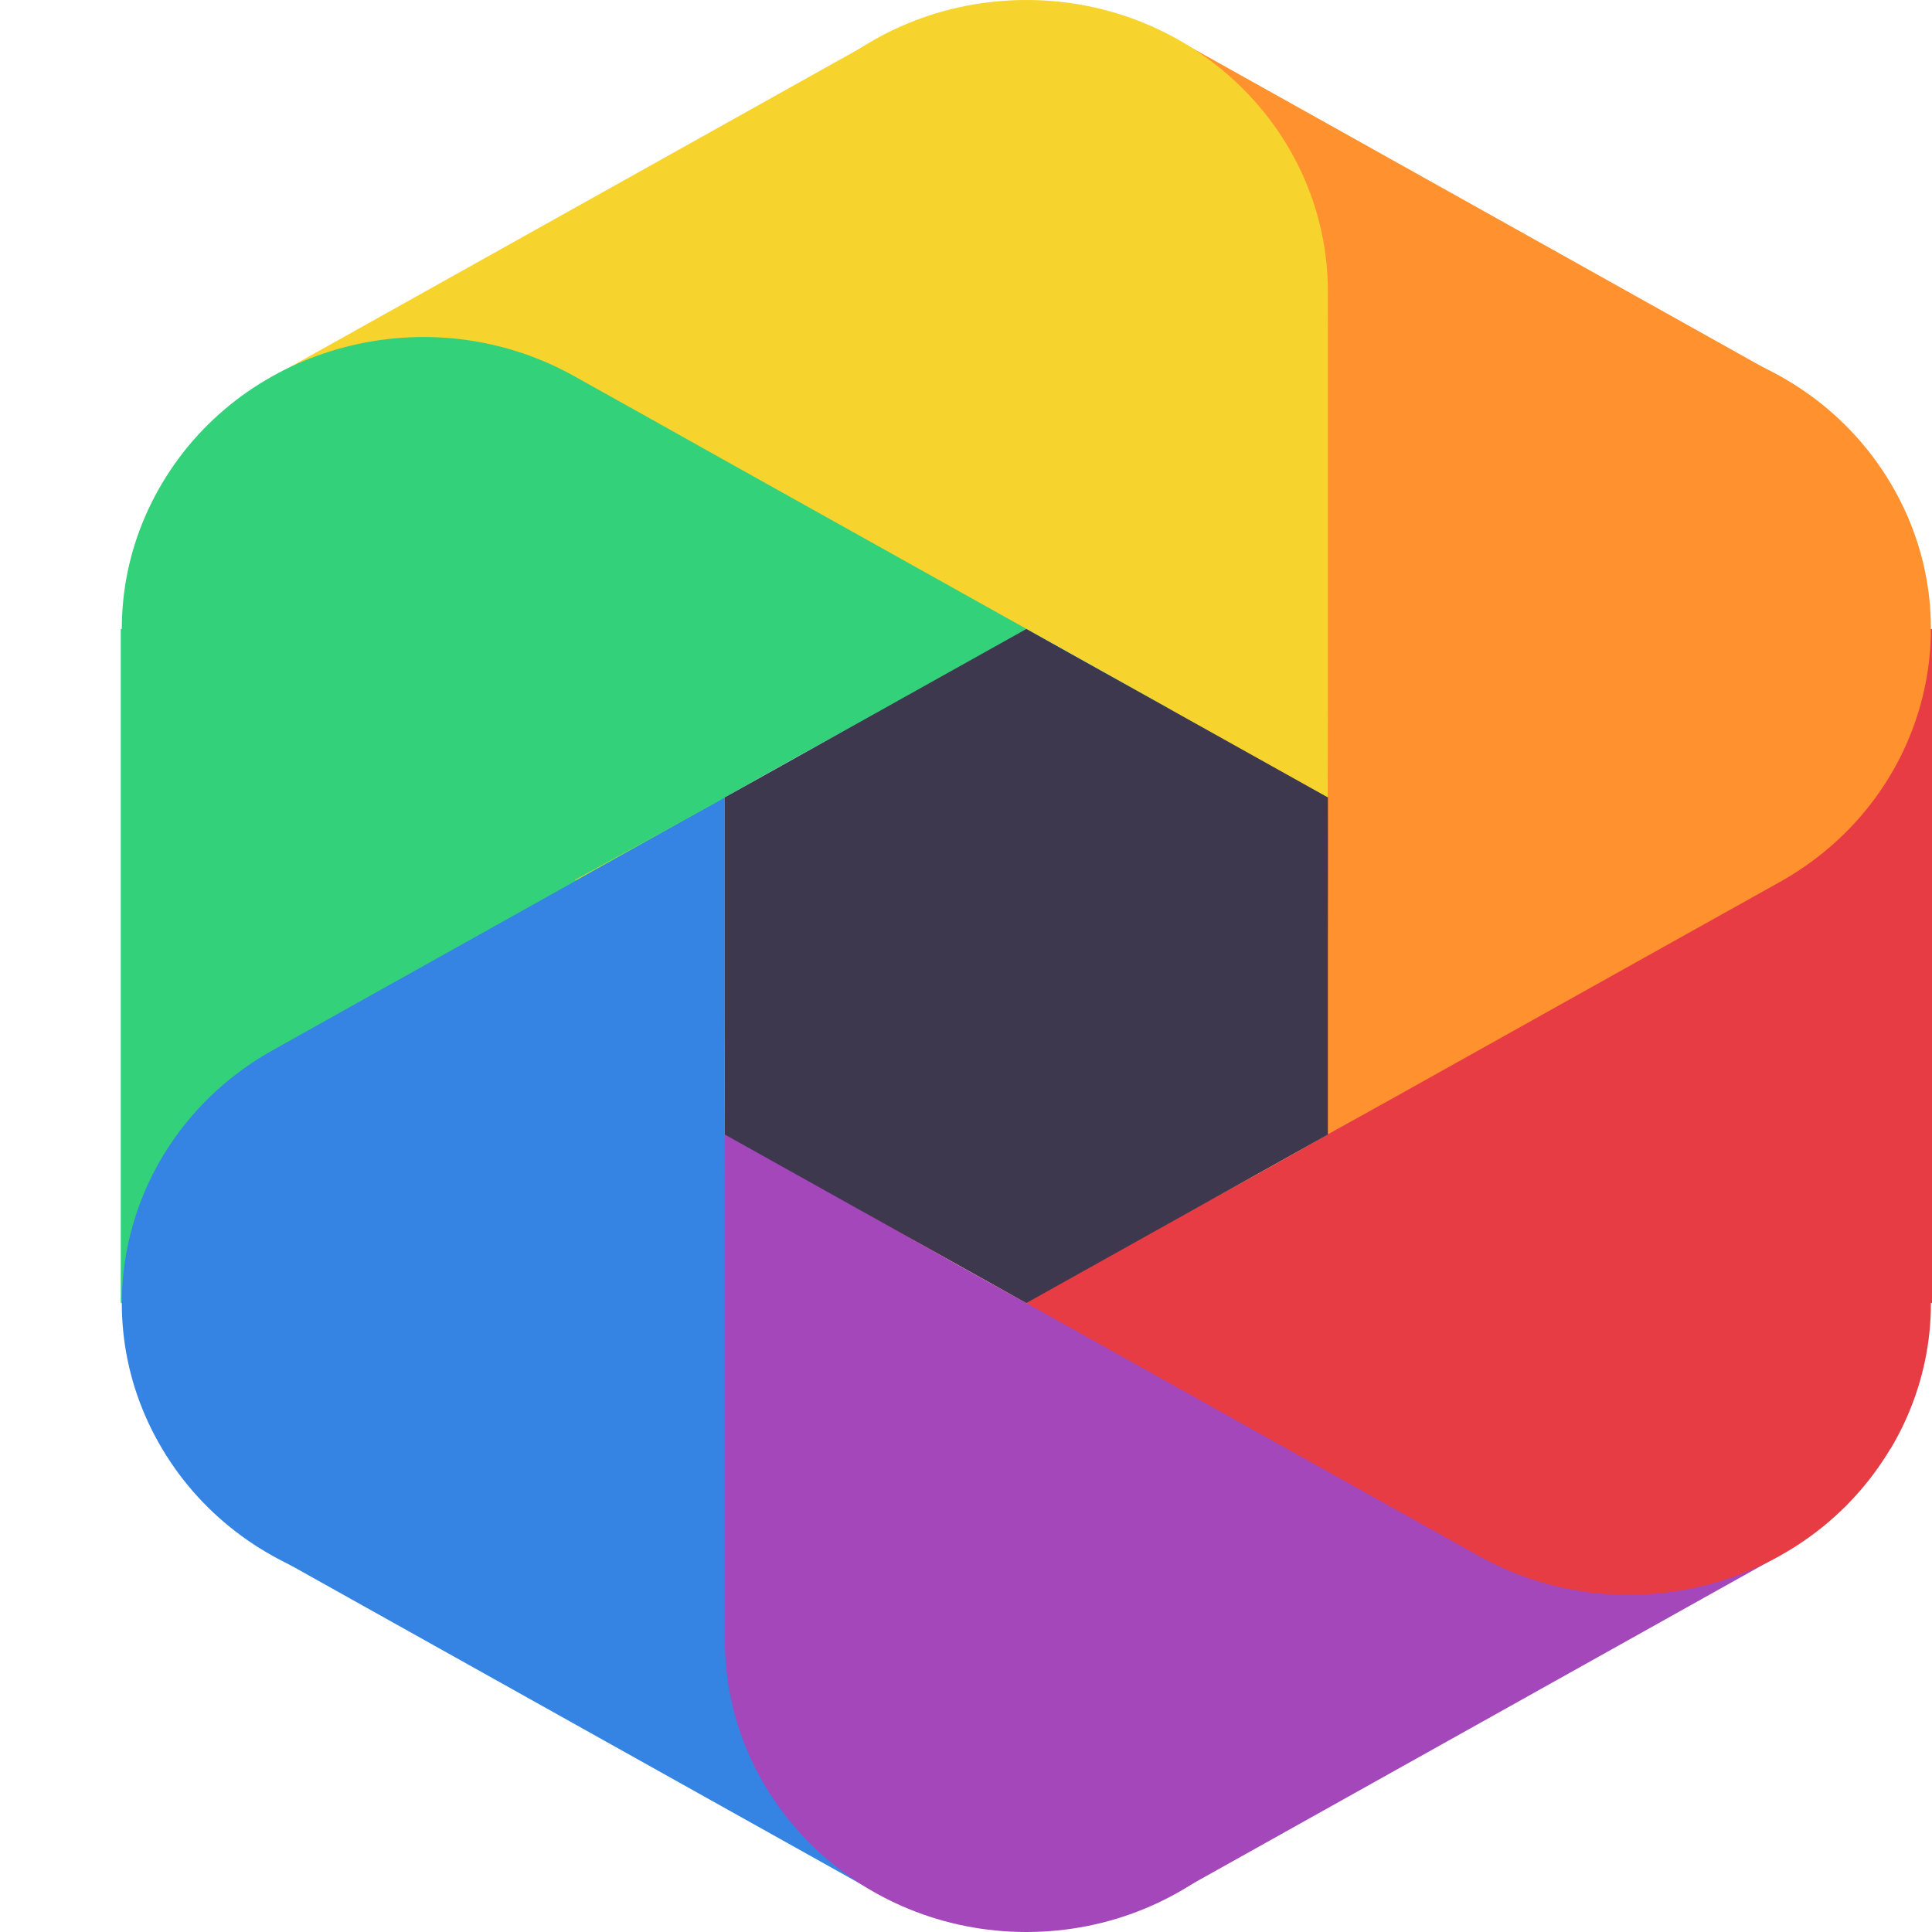
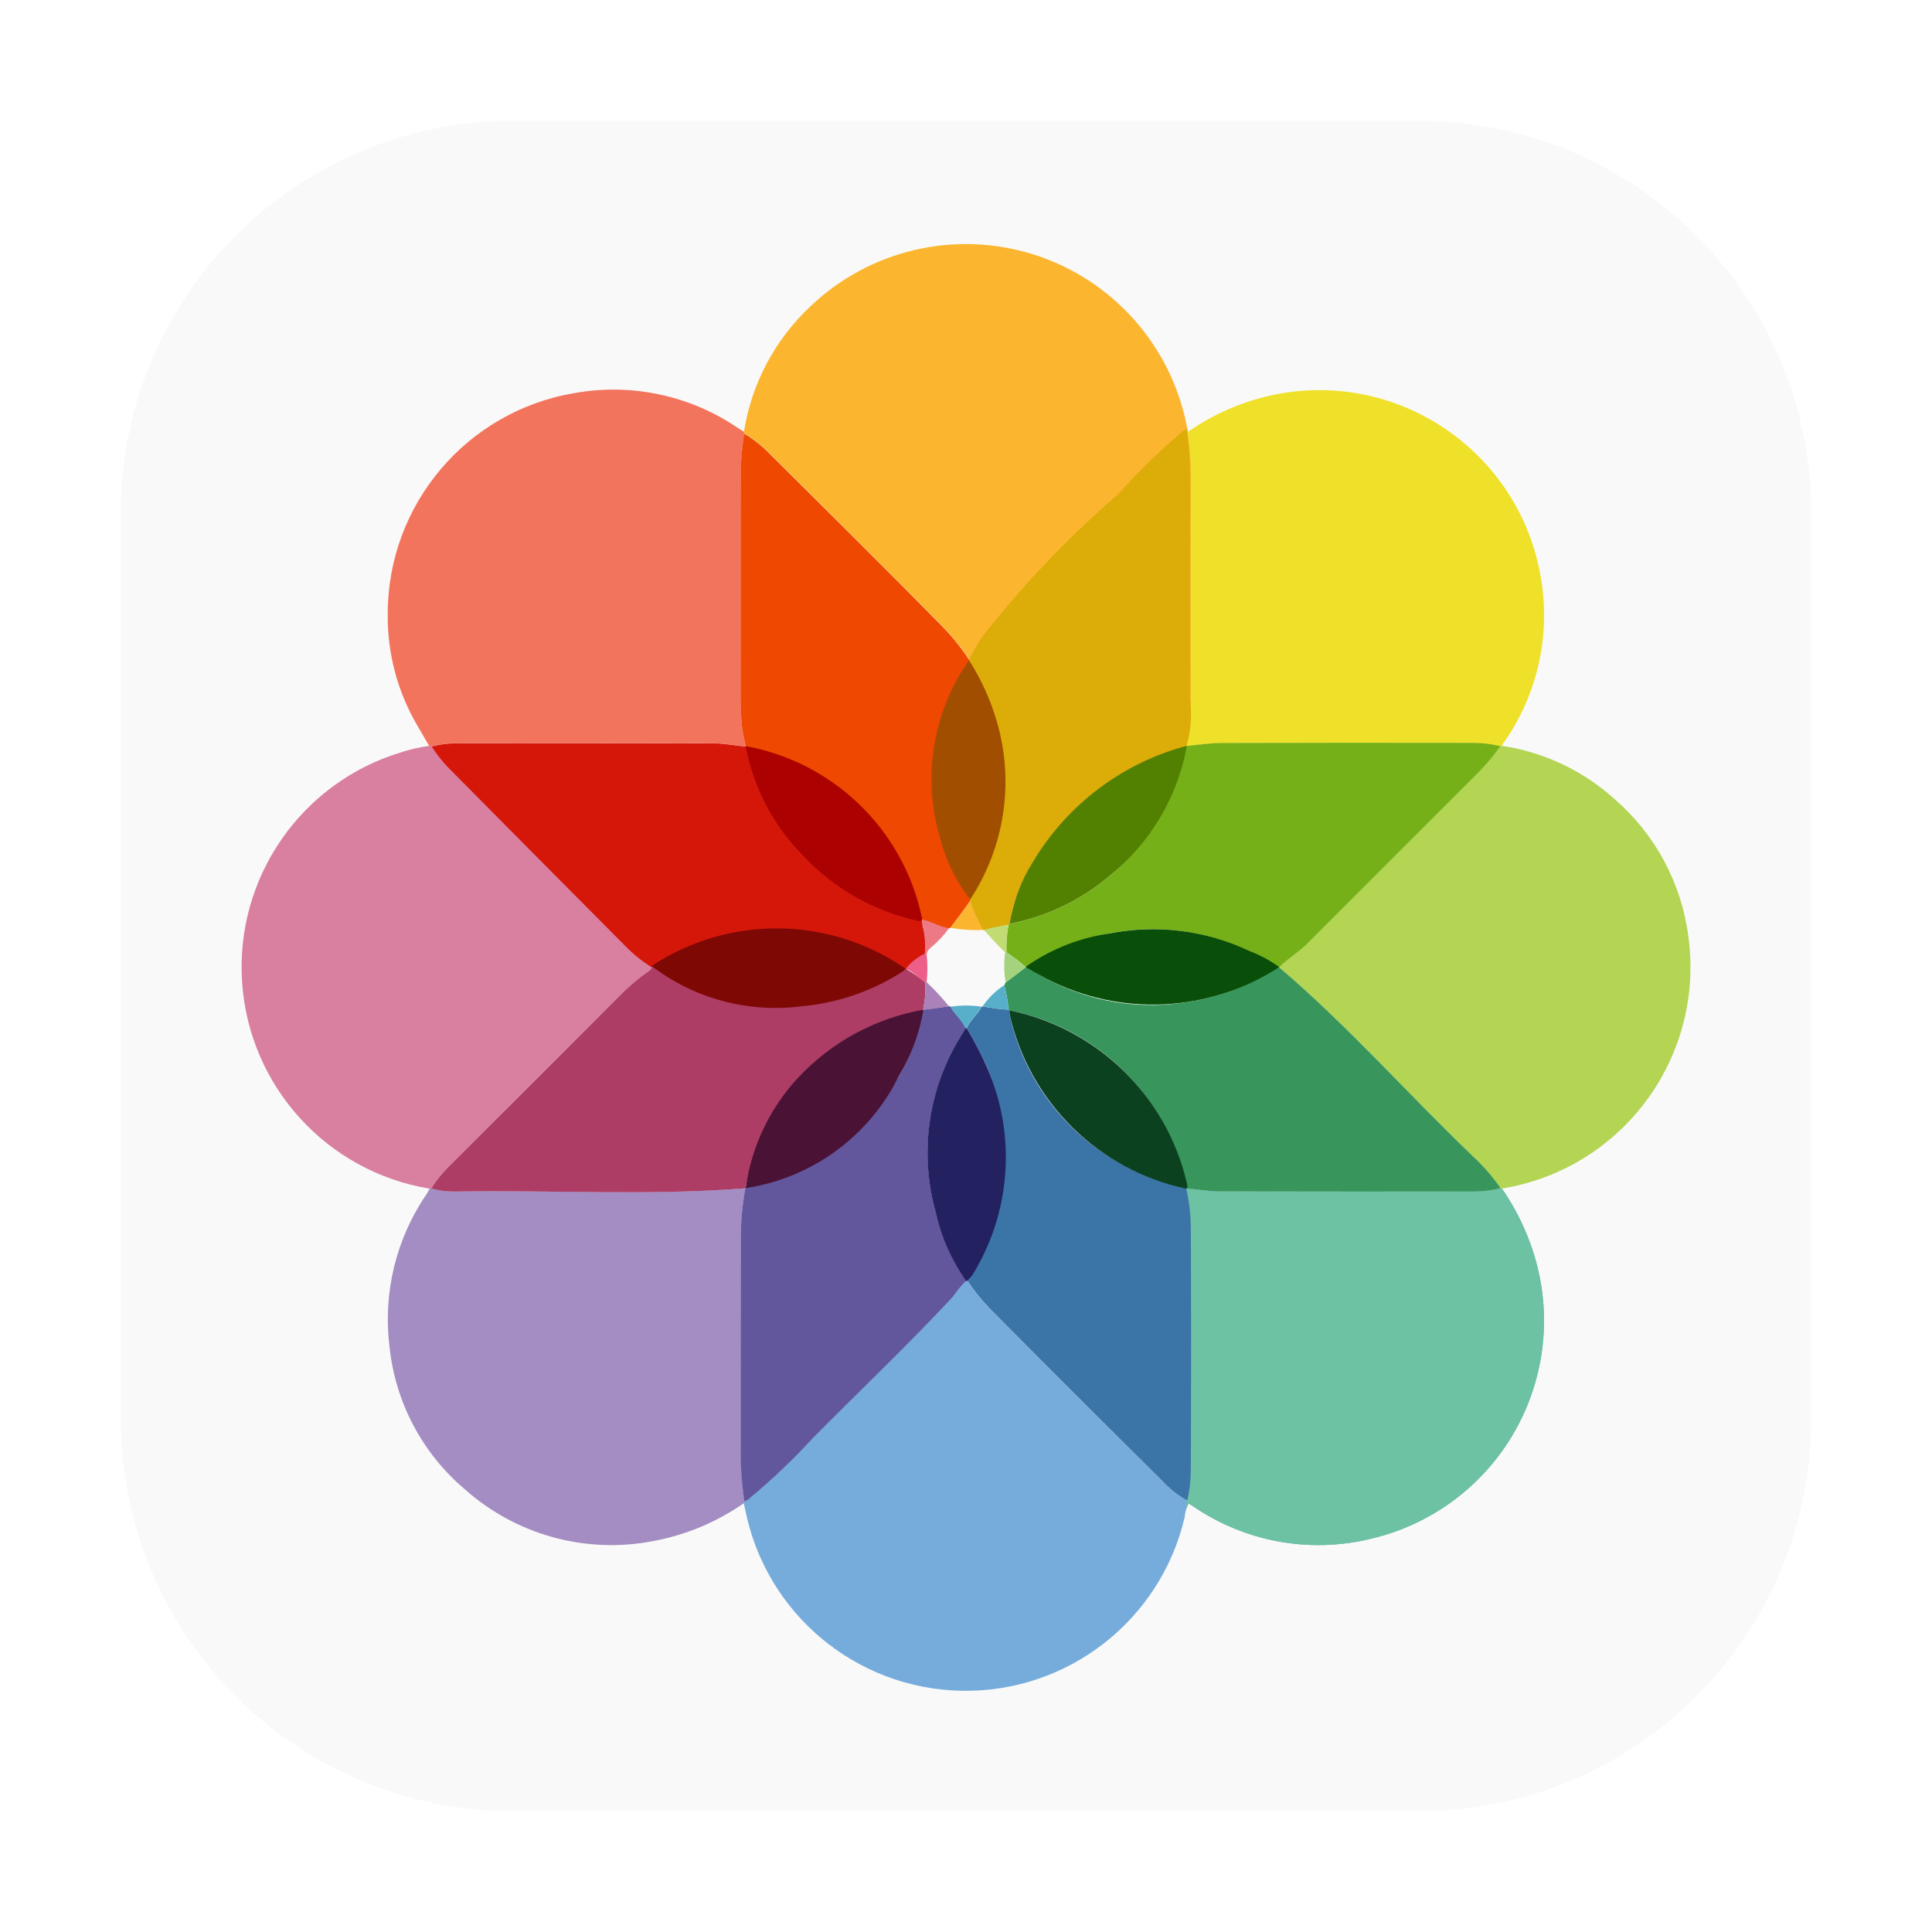
- <svg xmlns="http://www.w3.org/2000/svg" width="16" height="16" version="1.1">
-   <path style="fill:#33d17a" d="M 1,5.209 V 10.791 H 6.012 V 5.209 Z" />
-   <path style="fill:#3584e4" d="M 4.766,8.709 2.246,12.873 7.24,15.665 9.76,11.501 Z" />
-   <path style="fill:#a347ba" d="M 12.234,8.709 7.24,11.501 9.76,15.665 14.754,12.873 Z" />
-   <path style="fill:#e83c44" d="M 10.988,5.209 V 10.791 H 16 V 5.209 Z" />
-   <path style="fill:#ff912f" d="M 9.76,0.335 7.24,4.499 12.234,7.291 14.754,3.127 Z" />
-   <path style="fill:#f6d32d" d="M 7.24,0.335 2.246,3.127 4.766,7.291 9.76,4.499 Z" />
-   <path style="fill:#a347ba" d="M 8.5,16 C 9.879,16 10.997,14.918 10.997,13.583 10.996,12.791 10.595,12.051 9.923,11.6 L 8.638,10.869 8.5,10.791 C 8.103,10.574 7.708,10.352 7.316,10.125 6.508,9.704 6.004,8.888 6.003,8 v 5.583 c 0,1.335 1.118,2.417 2.497,2.417 z M 6.012,13.388 c 0.003,-0.038 0.009,-0.075 0.014,-0.113 -0.006,0.038 -0.01,0.075 -0.014,0.113 z" />
-   <path style="fill:#f6d32d" d="M 8.5,8e-8 C 7.121,8e-8 6.003,1.082 6.003,2.417 c 0.001,0.791 0.402,1.532 1.074,1.983 l 1.284,0.731 0.138,0.077 C 8.897,5.426 9.292,5.648 9.684,5.875 10.492,6.296 10.996,7.112 10.997,8 V 2.417 C 10.997,1.082 9.879,8e-8 8.5,8e-8 Z M 10.988,2.612 c -0.003,0.038 -0.009,0.076 -0.014,0.113 0.005,-0.038 0.01,-0.075 0.014,-0.113 z" />
-   <path style="fill:#3584e4" d="m 1.344,12 c 0.689,1.156 2.217,1.552 3.411,0.885 0.707,-0.397 1.169,-1.104 1.237,-1.892 L 6.003,9.55 V 9.396 C 5.999,8.968 6.001,8.474 6.007,8.07 5.98,7.182 6.458,6.352 7.251,5.907 L 6.003,6.604 3.506,8 2.942,8.315 2.258,8.698 C 1.064,9.365 0.654,10.844 1.344,12 Z M 2.437,8.608 c 0.036,-0.016 0.072,-0.03 0.108,-0.045 -0.036,0.014 -0.072,0.029 -0.108,0.045 z" />
-   <path style="fill:#ff912f" d="M 15.656,4 C 14.967,2.844 13.439,2.448 12.245,3.115 11.538,3.512 11.076,4.219 11.009,5.007 l -0.012,1.442 v 0.155 c 0.004,0.428 0.002,0.922 -0.004,1.326 0.027,0.888 -0.451,1.718 -1.244,2.164 l 1.248,-0.698 2.497,-1.396 0.564,-0.315 0.684,-0.382 C 15.936,6.635 16.346,5.156 15.656,4 Z m -1.093,3.392 c -0.036,0.016 -0.072,0.03 -0.108,0.045 0.036,-0.014 0.072,-0.029 0.108,-0.045 z" />
-   <path style="fill:#33d17a" d="M 1.344,4 C 0.654,5.156 1.064,6.635 2.258,7.302 2.966,7.697 3.83,7.731 4.569,7.393 L 5.864,6.682 6.003,6.604 C 6.396,6.38 6.792,6.16 7.191,5.945 7.971,5.478 8.953,5.463 9.748,5.906 L 8.5,5.208 6.003,3.813 5.439,3.497 4.755,3.115 C 3.56,2.448 2.033,2.844 1.344,4 Z m 3.581,-0.78 c 0.032,0.022 0.063,0.045 0.094,0.068 -0.031,-0.024 -0.062,-0.046 -0.094,-0.068 z" />
-   <path style="fill:#e83c44" d="M 15.656,12 C 16.346,10.844 15.936,9.365 14.742,8.698 14.034,8.303 13.171,8.269 12.431,8.607 l -1.296,0.711 -0.138,0.077 c -0.393,0.224 -0.789,0.444 -1.188,0.659 -0.781,0.467 -1.763,0.482 -2.558,0.039 l 1.248,0.698 2.497,1.396 0.564,0.315 0.684,0.382 c 1.194,0.667 2.721,0.271 3.411,-0.885 z m -3.581,0.78 c -0.032,-0.022 -0.063,-0.045 -0.094,-0.068 0.031,0.024 0.062,0.046 0.094,0.068 z" />
-   <path style="fill:#3e384f" d="M 6.003,6.604 V 9.396 L 8.5,10.791 10.997,9.396 V 6.604 L 8.5,5.209 Z" />
+ <svg xmlns="http://www.w3.org/2000/svg" height="16px" width="16px" id="Camada_1" data-name="Camada 1" viewBox="0 0 16 16">
+   <defs>
+     <style>.cls-1{fill:#f9f9f9;}.cls-2{fill:#76acdc;}.cls-10,.cls-11,.cls-12,.cls-13,.cls-14,.cls-15,.cls-16,.cls-17,.cls-18,.cls-19,.cls-2,.cls-20,.cls-21,.cls-22,.cls-23,.cls-24,.cls-25,.cls-26,.cls-27,.cls-28,.cls-29,.cls-3,.cls-30,.cls-31,.cls-4,.cls-5,.cls-6,.cls-7,.cls-8,.cls-9{fill-rule:evenodd;}.cls-3{fill:#6cc2a2;}.cls-4{fill:#fbb52f;}.cls-5{fill:#b3d553;}.cls-6{fill:#efe129;}.cls-7{fill:#a38dc3;}.cls-8{fill:#f3745d;}.cls-9{fill:#62579c;}.cls-10{fill:#3b74a7;}.cls-11{fill:#38965d;}.cls-12{fill:#ef4801;}.cls-13{fill:#75b019;}.cls-14{fill:#528000;}.cls-15{fill:#c1dc73;}.cls-16{fill:#d980a1;}.cls-17{fill:#d5170a;}.cls-18{fill:#ad3d64;}.cls-19{fill:#4a1235;}.cls-20{fill:#232160;}.cls-21{fill:#aa81b8;}.cls-22{fill:#57afc9;}.cls-23{fill:#0c4120;}.cls-24{fill:#0a4f09;}.cls-25{fill:#a5d27d;}.cls-26{fill:#ed7985;}.cls-27{fill:#ed5e88;}.cls-28{fill:#7e0804;}.cls-29{fill:#ab0100;}.cls-30{fill:#a24e00;}.cls-31{fill:#dcac08;}</style>
+   </defs>
+   <rect class="cls-1" x="1" y="1" width="14" height="14" rx="3.25" />
+   <path class="cls-2" d="M12.439,9.844a2,2,0,0,1,.291.637,1.855,1.855,0,0,1-1.384,2.264,1.833,1.833,0,0,1-1.466-.271l-.036-.023a.262.262,0,0,0-.033.114,1.862,1.862,0,0,1-3.64-.065c-.004-.018-.008-.035-.012-.053l.003-.015a.098.098,0,0,0,.045-.028,5.318,5.318,0,0,0,.524-.499c.386-.389.784-.766,1.157-1.168a.89.89,0,0,1,.116-.139,1.682,1.682,0,0,0,.19.237q.71.713,1.424,1.423a.844.844,0,0,0,.212.169,1.154,1.154,0,0,0,.03-.279q.004-.983,0-1.965a1.55,1.55,0,0,0-.038-.341c.091.009.183.025.275.025q1.056.003,2.113.001a.973.973,0,0,0,.213-.027l.015.003" />
+   <path class="cls-3" d="M12.439,9.844a2,2,0,0,1,.291.637,1.855,1.855,0,0,1-1.384,2.264,1.833,1.833,0,0,1-1.466-.271l-.036-.023a.262.262,0,0,0-.033.114l.019-.138a1.159,1.159,0,0,0,.03-.279q.004-.983,0-1.965a1.55,1.55,0,0,0-.038-.341c.091.009.183.025.275.025q1.056.003,2.113.001a.961.961,0,0,0,.213-.027l.015.003" />
+   <path class="cls-4" d="M6.161,3.575a1.81,1.81,0,0,1,.553-1.04,1.864,1.864,0,0,1,3.112.981l.013.059c.009.094.024.188.024.281q.003,1.002,0,2.003a1.348,1.348,0,0,1-.037.32l-.031.014a1.845,1.845,0,0,0-.972.551,1.781,1.781,0,0,0-.462.908l-.007.005c-.071.01-.135.034-.207.044a1.159,1.159,0,0,1-.275-.018c.061-.084.128-.163.181-.252a1.835,1.835,0,0,0,.257-1.159,1.792,1.792,0,0,0-.516-1.097c-.467-.475-.941-.943-1.413-1.413a1.049,1.049,0,0,0-.216-.172l-.003-.016" />
+   <path class="cls-5" d="M12.439,9.844,12.424,9.841l-.009-.018a1.669,1.669,0,0,0-.224-.253c-.537-.516-1.03-1.077-1.6-1.56.073-.074.164-.126.237-.199q.698-.701,1.4-1.4a1.698,1.698,0,0,0,.196-.232l.017-.002a1.788,1.788,0,0,1,.934.444,1.808,1.808,0,0,1,.607,1.133,1.858,1.858,0,0,1-1.457,2.073c-.029.006-.058.011-.086.016" />
+   <path class="cls-6" d="M12.441,6.179l-.017.002a1.019,1.019,0,0,0-.227-.027c-.695,0-1.391-.001-2.085.001-.096,0-.193.016-.288.025a1.349,1.349,0,0,0,.038-.319q.003-1.002,0-2.003c0-.093-.016-.187-.025-.281a1.931,1.931,0,0,1,.822-.327,1.862,1.862,0,0,1,2.1,1.523,1.835,1.835,0,0,1-.294,1.361c-.009.014-.025.026-.025.047" />
+   <path class="cls-7" d="M3.558,9.844l.016-.003a.681.681,0,0,0,.2.026c.8-.014,1.601.036,2.4-.027a2.3,2.3,0,0,0-.038.388c0,.573.001,1.147,0,1.72a2.939,2.939,0,0,0,.03.484l-.003.015a1.929,1.929,0,0,1-.756.316,1.823,1.823,0,0,1-1.557-.429,1.789,1.789,0,0,1-.625-1.188A1.835,1.835,0,0,1,3.532,9.89c.01-.015.018-.031.026-.046" />
+   <path class="cls-8" d="M3.574,6.182l-.018-.002c-.032-.054-.063-.109-.095-.163a1.785,1.785,0,0,1-.25-.93A1.854,1.854,0,0,1,4.759,3.255a1.831,1.831,0,0,1,1.356.292c.015.01.031.019.046.028l.003.016a2.51,2.51,0,0,0-.027.261q-.003,1.005.001,2.01a1.143,1.143,0,0,0,.039.32c-.092-.009-.183-.026-.275-.027q-1.058-.003-2.115-.001a.874.874,0,0,0-.213.027" />
+   <path class="cls-9" d="M6.164,12.432a2.95,2.95,0,0,1-.03-.484c.001-.573,0-1.147.001-1.72a2.28,2.28,0,0,1,.038-.388l.004-.012a.243.243,0,0,0,.067-.008,1.841,1.841,0,0,0,1.202-.911,1.487,1.487,0,0,0,.193-.543l.008-.004.214-.029.012.004c.033.064.095.108.123.176a.142.142,0,0,1-.01.025,1.83,1.83,0,0,0-.234,1.507,1.458,1.458,0,0,0,.254.539l.002.015a.89.89,0,0,0-.116.139c-.373.402-.772.779-1.157,1.168a5.294,5.294,0,0,1-.524.499.096.096,0,0,1-.045.028" />
+   <path class="cls-10" d="M8.006,10.6l-.002-.015.017-.029a1.844,1.844,0,0,0,.158-1.706,2.792,2.792,0,0,0-.173-.335c.028-.068.09-.112.123-.177l.01-.004a1.534,1.534,0,0,0,.214.028l.006.005a.152.152,0,0,0,0,.027,1.868,1.868,0,0,0,1.45,1.438l.015.011a1.551,1.551,0,0,1,.038.341q.004.983,0,1.965a1.159,1.159,0,0,1-.03.279.844.844,0,0,1-.212-.169q-.715-.709-1.424-1.423a1.682,1.682,0,0,1-.19-.237" />
+   <path class="cls-11" d="M9.824,9.842l-.015-.011c.017-.012.011-.026.007-.042A1.863,1.863,0,0,0,8.359,8.367l-.006-.005a1.294,1.294,0,0,0-.036-.203l.011-.022.167-.127.016.002c.05.031.098.064.15.091a1.846,1.846,0,0,0,1.202.191A1.741,1.741,0,0,0,10.57,8.01h.022c.569.483,1.062,1.044,1.6,1.56a1.674,1.674,0,0,1,.224.253l.009.018a.967.967,0,0,1-.213.027q-1.056.001-2.113-.001c-.091,0-.183-.017-.275-.025" />
+   <path class="cls-12" d="M6.177,6.182a1.144,1.144,0,0,1-.04-.32q-.005-1.005-.001-2.01a2.537,2.537,0,0,1,.027-.261,1.046,1.046,0,0,1,.216.172c.472.47.946.938,1.413,1.413a1.791,1.791,0,0,1,.516,1.097,1.834,1.834,0,0,1-.257,1.159c-.053.088-.12.168-.181.252l-.011.004L7.642,7.659c-.004-.024-.005-.049-.011-.073a1.805,1.805,0,0,0-.4-.787,1.835,1.835,0,0,0-.638-.479,2.737,2.737,0,0,0-.416-.138" />
+   <path class="cls-13" d="M8.512,8.012,8.496,8.01a1.284,1.284,0,0,0-.161-.123,1.086,1.086,0,0,1,.017-.23L8.36,7.652A1.861,1.861,0,0,0,9.811,6.237c.005-.021.015-.04-.017-.045l.031-.014c.096-.009.192-.024.288-.025q1.043-.003,2.086-.001a1.014,1.014,0,0,1,.227.027,1.699,1.699,0,0,1-.196.232q-.701.699-1.4,1.4c-.073.074-.165.126-.237.2l-.022,0a.973.973,0,0,0-.226-.133A1.843,1.843,0,0,0,9.192,7.729a1.647,1.647,0,0,0-.68.282" />
+   <path class="cls-14" d="M9.785,6.176c.032.006.047-.009.042.013a1.793,1.793,0,0,1-.631,1.059,1.833,1.833,0,0,1-.836.403,1.771,1.771,0,0,1,.461-.907,1.978,1.978,0,0,1,.989-.601" />
+   <path class="cls-15" d="M8.325,7.888a2.653,2.653,0,0,1-.187-.2l.214-.03a1.094,1.094,0,0,0-.018.23l-.009.001" />
+   <path class="cls-16" d="M3.558,9.844a1.859,1.859,0,0,1-.239-3.613,1.327,1.327,0,0,1,.237-.054l.018.002a1.092,1.092,0,0,0,.148.183q.732.732,1.465,1.464a1.151,1.151,0,0,0,.217.171c-.003.029-.026.039-.045.055a1.886,1.886,0,0,0-.172.141q-.739.735-1.475,1.474a.991.991,0,0,0-.138.174l-.016.003" />
+   <path class="cls-17" d="M6.177,6.181a2.724,2.724,0,0,1,.416.139A1.869,1.869,0,0,1,7.631,7.597c.005.024.007.049.011.074a.594.594,0,0,1,.017.242.426.426,0,0,0-.157.126l-.024.001c-.01-.048-.056-.056-.088-.076a1.904,1.904,0,0,0-.795-.251.6.6,0,0,0-.283,0c-.098.016-.196.028-.292.05a2.002,2.002,0,0,0-.587.253l-.029-.001a1.158,1.158,0,0,1-.217-.172q-.733-.737-1.465-1.476a1.1,1.1,0,0,1-.148-.185.865.865,0,0,1,.213-.027q1.058-.001,2.115.001c.092,0,.183.018.275.027" />
+   <path class="cls-18" d="M7.478,8.023l.024,0a1.638,1.638,0,0,1,.162.113.923.923,0,0,1-.019.227l-.008.004a1.833,1.833,0,0,0-1.021.58,1.773,1.773,0,0,0-.44.882l-.004.012c-.8.063-1.6.013-2.4.027a.682.682,0,0,1-.2-.026.994.994,0,0,1,.138-.174q.737-.737,1.475-1.474a1.887,1.887,0,0,1,.172-.141c.019-.015.043-.026.045-.055l.029.001c-.004.02.01.028.024.036a1.869,1.869,0,0,0,2.023-.012" />
+   <path class="cls-19" d="M6.177,9.828a1.68,1.68,0,0,1,.431-.901,1.862,1.862,0,0,1,1.039-.565,1.527,1.527,0,0,1-.202.548A1.699,1.699,0,0,1,6.172,9.84" />
+   <path class="cls-20" d="M8.005,8.514a2.723,2.723,0,0,1,.173.335A1.855,1.855,0,0,1,8.05,10.564c-.006.009-.04.04-.045.049a1.59,1.59,0,0,1-.254-.567A1.83,1.83,0,0,1,7.984,8.539c.005-.007.006-.017.01-.025h.011Z" />
+   <path class="cls-21" d="M7.645,8.363a.92.92,0,0,0,.019-.227L7.67,8.135h.005a2.017,2.017,0,0,1,.184.199l-.213.03" />
+   <path class="cls-22" d="M8.005,8.514H7.994c-.028-.068-.09-.113-.123-.177a.865.865,0,0,1,.257,0c-.032.065-.095.109-.123.177" />
+   <path class="cls-23" d="M8.36,8.367A1.901,1.901,0,0,1,9.826,9.785c.004.016.015.047-.002.059A1.903,1.903,0,0,1,8.36,8.395a.132.132,0,0,1,0-.027" />
+   <path class="cls-22" d="M8.138,8.334a.624.624,0,0,1,.179-.175,1.328,1.328,0,0,1,.035.203,1.616,1.616,0,0,1-.214-.028" />
+   <path class="cls-24" d="M8.514,7.993A1.602,1.602,0,0,1,9.191,7.73a1.861,1.861,0,0,1,1.159.147,1.065,1.065,0,0,1,.244.132,1.92,1.92,0,0,1-1.933.094q-.085-.045-.167-.095" />
+   <path class="cls-25" d="M8.325,7.888l.009-.001a1.29,1.29,0,0,1,.161.123l-.166.128a.806.806,0,0,1-.005-.249" />
+   <path class="cls-26" d="M7.659,7.897a.837.837,0,0,0-.028-.282c.072.01.155.062.228.072a.811.811,0,0,1-.145.156c-.018.017-.037.031-.038.059l-.016-.004" />
+   <path class="cls-27" d="M7.659,7.897l.015.005a1.062,1.062,0,0,1,0,.232H7.67l-.005.001c-.059-.031-.1-.088-.163-.113a.429.429,0,0,1,.157-.124" />
+   <path class="cls-28" d="M7.481,8.042a1.847,1.847,0,0,1-.847.292,1.689,1.689,0,0,1-1.238-.334,1.875,1.875,0,0,1,2.104.023" />
+   <path class="cls-29" d="M7.615,7.629c.031-.006.022-.024.017-.045a1.827,1.827,0,0,0-1.457-1.405,1.752,1.752,0,0,0,.468.899,1.841,1.841,0,0,0,.972.551" />
+   <path class="cls-30" d="M8.039,5.462a2.716,2.716,0,0,1,.173.322A1.715,1.715,0,0,1,8.054,7.426l-.016.028a1.38,1.38,0,0,1-.254-.519,1.712,1.712,0,0,1,.231-1.453l.013-.021h.011Z" />
+   <path class="cls-31" d="M9.827,3.554a3.075,3.075,0,0,1,.029.492c-.001.582,0,1.165-.001,1.747a.914.914,0,0,1-.029.384,2.12,2.12,0,0,0-1.268.955,1.413,1.413,0,0,0-.2.522l-.001.001c-.07.013-.06.012-.086.018a.567.567,0,0,0-.126.031,1.465,1.465,0,0,1-.113-.251,1.774,1.774,0,0,0,.224-1.476,1.982,1.982,0,0,0-.233-.513c.02-.04.031-.054.102-.178A8.536,8.536,0,0,1,9.264,4.089a5.327,5.327,0,0,1,.518-.506c.014-.011.026-.026.045-.028" />
</svg>
